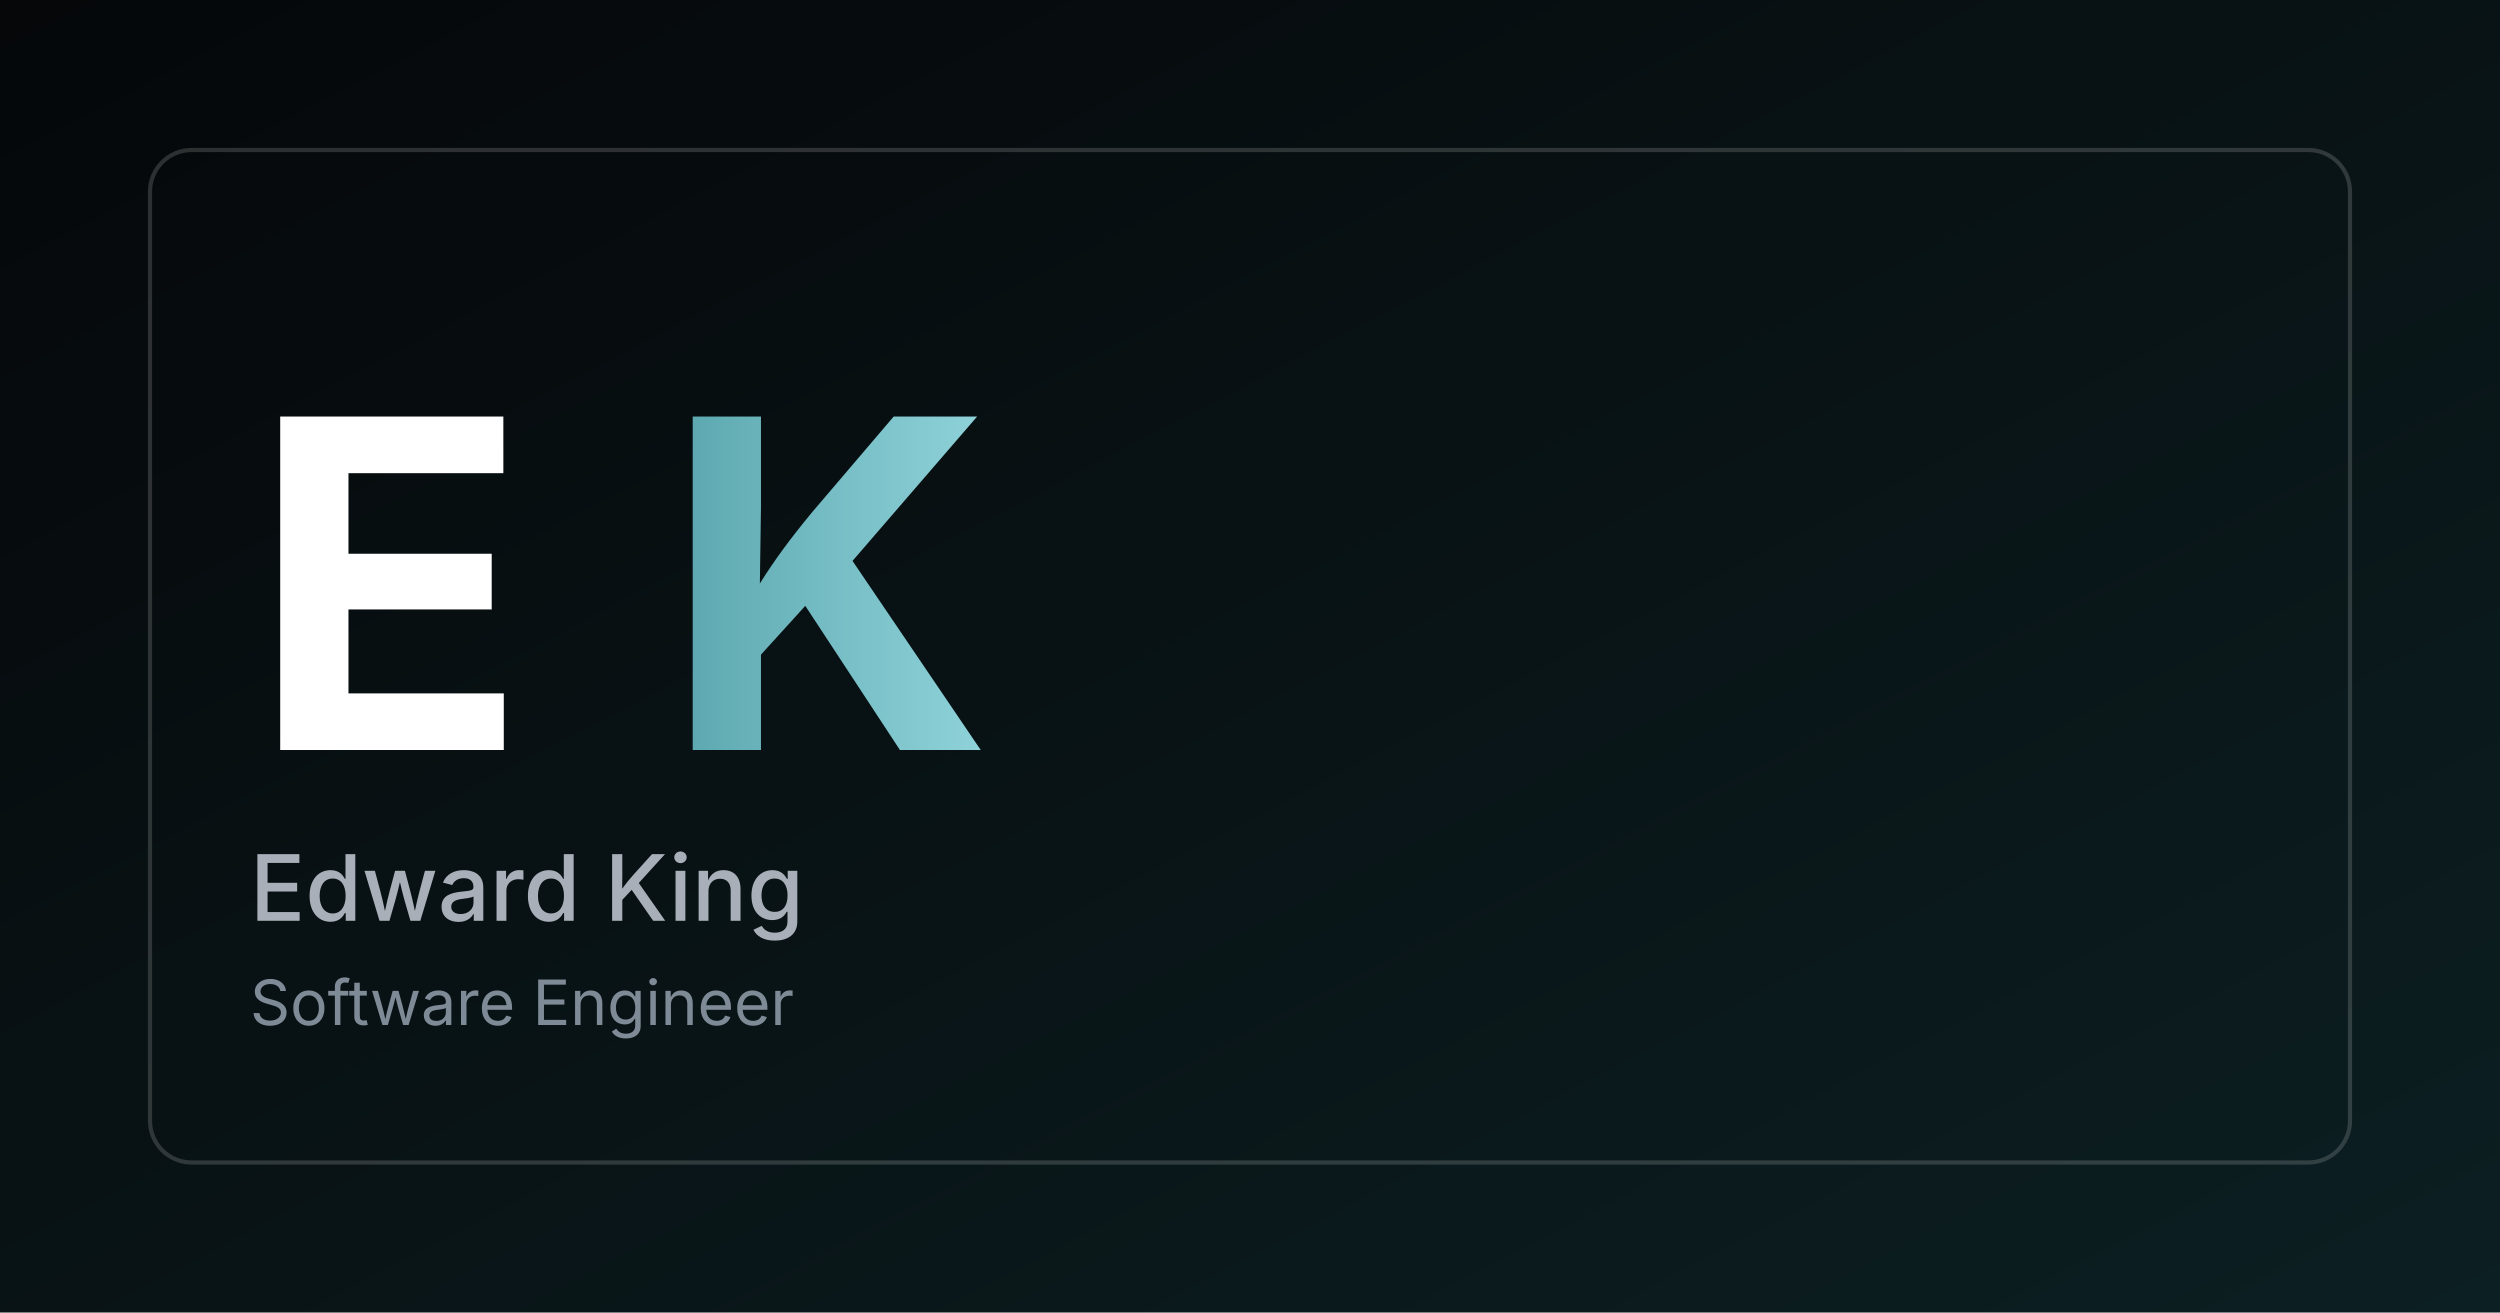
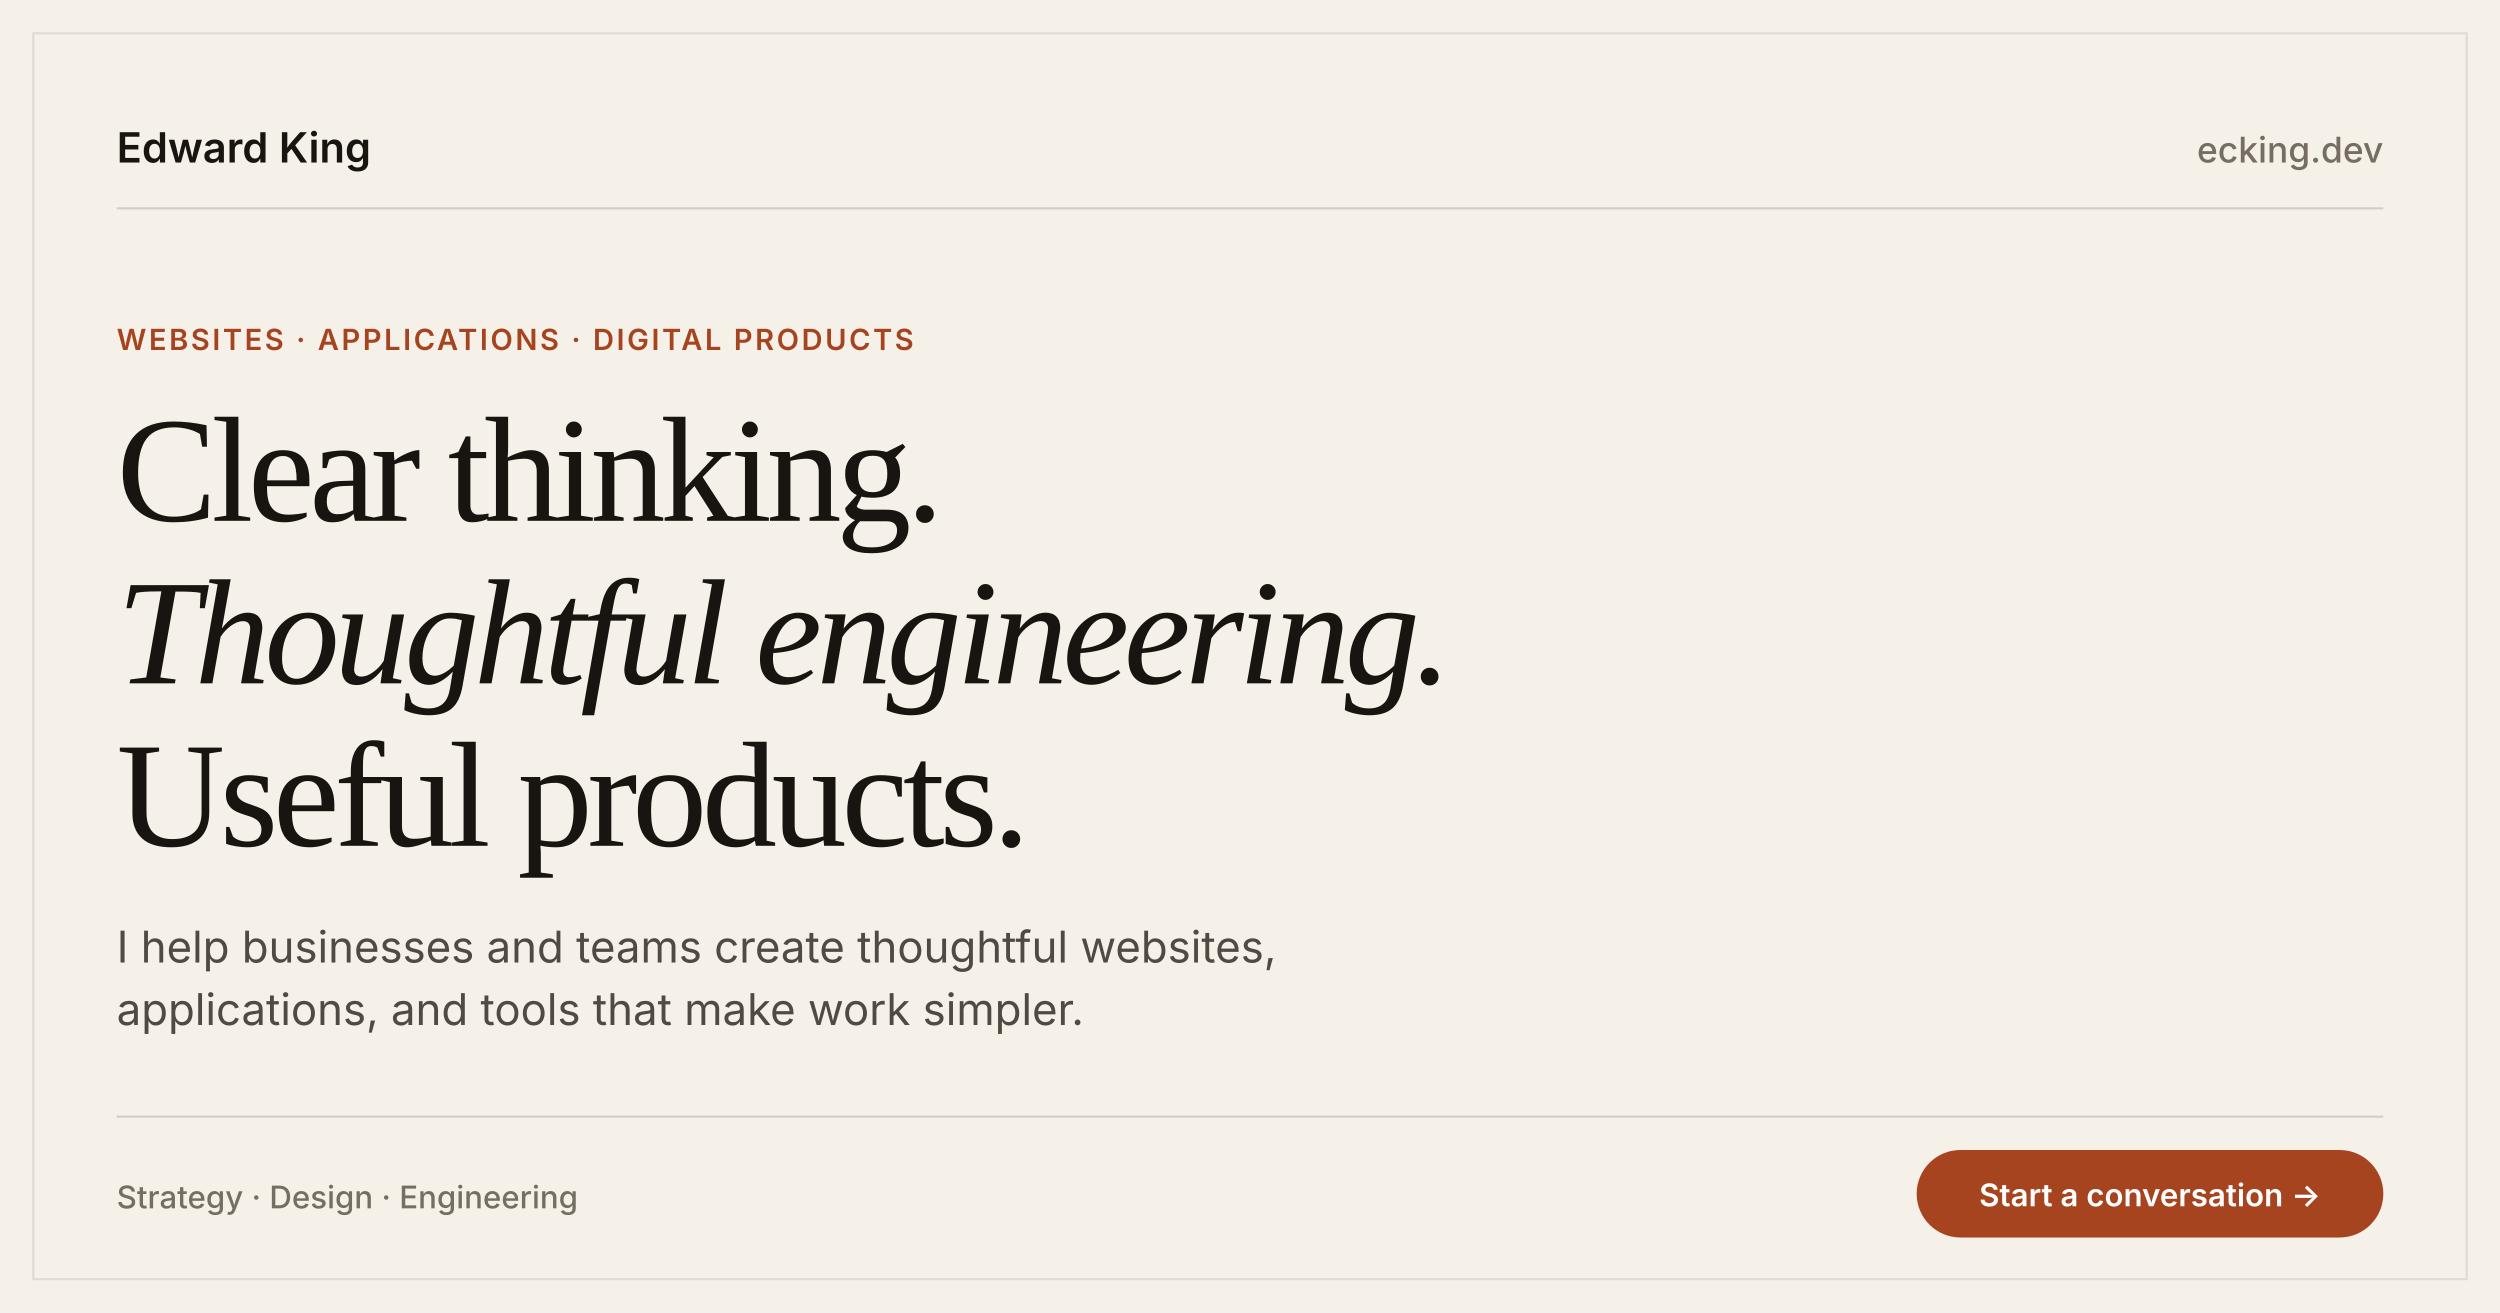
<svg xmlns="http://www.w3.org/2000/svg" width="1200" height="630" viewBox="0 0 1200 630" role="img" aria-labelledby="title desc">
-   <defs>
-     <linearGradient id="bg" x1="0" y1="0" x2="1" y2="1">
-       <stop offset="0%" stop-color="#050709" />
-       <stop offset="100%" stop-color="#0c1f22" />
-     </linearGradient>
-     <linearGradient id="accent" x1="0" y1="0" x2="1" y2="0">
-       <stop offset="0%" stop-color="#5ea9b1" />
-       <stop offset="100%" stop-color="#8fd2d9" />
-     </linearGradient>
-   </defs>
-   <rect width="1200" height="630" fill="url(#bg)" />
-   <rect x="72" y="72" width="1056" height="486" rx="20" fill="none" stroke="rgba(255,255,255,0.16)" stroke-width="2" />
-   <text x="120" y="360" fill="#ffffff" font-family="Inter, Segoe UI, Arial, sans-serif" font-size="220" font-weight="700" letter-spacing="-6">E</text>
-   <text x="318" y="360" fill="url(#accent)" font-family="Inter, Segoe UI, Arial, sans-serif" font-size="220" font-weight="700" letter-spacing="-6">K</text>
-   <text x="120" y="442" fill="#a9afb8" font-family="Inter, Segoe UI, Arial, sans-serif" font-size="44" font-weight="500">Edward King</text>
-   <text x="120" y="492" fill="#7f8a97" font-family="Inter, Segoe UI, Arial, sans-serif" font-size="30" font-weight="400">Software Engineer</text>
+   <rect width="1200" height="630" fill="#f5f1e9" />
+   <rect x="16" y="16" width="1168" height="598" fill="none" stroke="#181511" stroke-opacity=".1" />
+   <text x="56" y="78" fill="#181511" font-family="Inter, Avenir Next, Arial, sans-serif" font-size="20" font-weight="600">Edward King</text>
+   <text x="1144" y="78" text-anchor="end" fill="#766e63" font-family="Inter, Avenir Next, Arial, sans-serif" font-size="17" font-weight="500">ecking.dev</text>
+   <line x1="56" y1="100" x2="1144" y2="100" stroke="#181511" stroke-opacity=".16" />
+   <text x="56" y="168" fill="#a74420" font-family="Inter, Avenir Next, Arial, sans-serif" font-size="14" font-weight="600" letter-spacing="1.2">WEBSITES · APPLICATIONS · DIGITAL PRODUCTS</text>
+   <text x="56" y="250" fill="#181511" font-family="Instrument Serif, Georgia, Times New Roman, serif" font-size="72" letter-spacing="-2.5">Clear thinking.</text>
+   <text x="56" y="328" fill="#181511" font-family="Instrument Serif, Georgia, Times New Roman, serif" font-size="72" font-style="italic" letter-spacing="-2.5">Thoughtful engineering.</text>
+   <text x="56" y="406" fill="#181511" font-family="Instrument Serif, Georgia, Times New Roman, serif" font-size="72" letter-spacing="-2.5">Useful products.</text>
+   <text x="56" y="462" fill="#504a42" font-family="Inter, Avenir Next, Arial, sans-serif" font-size="21">I help businesses and teams create thoughtful websites,</text>
+   <text x="56" y="492" fill="#504a42" font-family="Inter, Avenir Next, Arial, sans-serif" font-size="21">applications, and tools that make work simpler.</text>
+   <line x1="56" y1="536" x2="1144" y2="536" stroke="#181511" stroke-opacity=".16" />
+   <text x="56" y="580" fill="#766e63" font-family="Inter, Avenir Next, Arial, sans-serif" font-size="15" font-weight="500">Strategy  ·  Design  ·  Engineering</text>
+   <rect x="920" y="552" width="224" height="42" rx="21" fill="#a74420" />
+   <text x="1032" y="579" text-anchor="middle" fill="#ffffff" font-family="Inter, Avenir Next, Arial, sans-serif" font-size="15" font-weight="600">Start a conversation →</text>
</svg>
